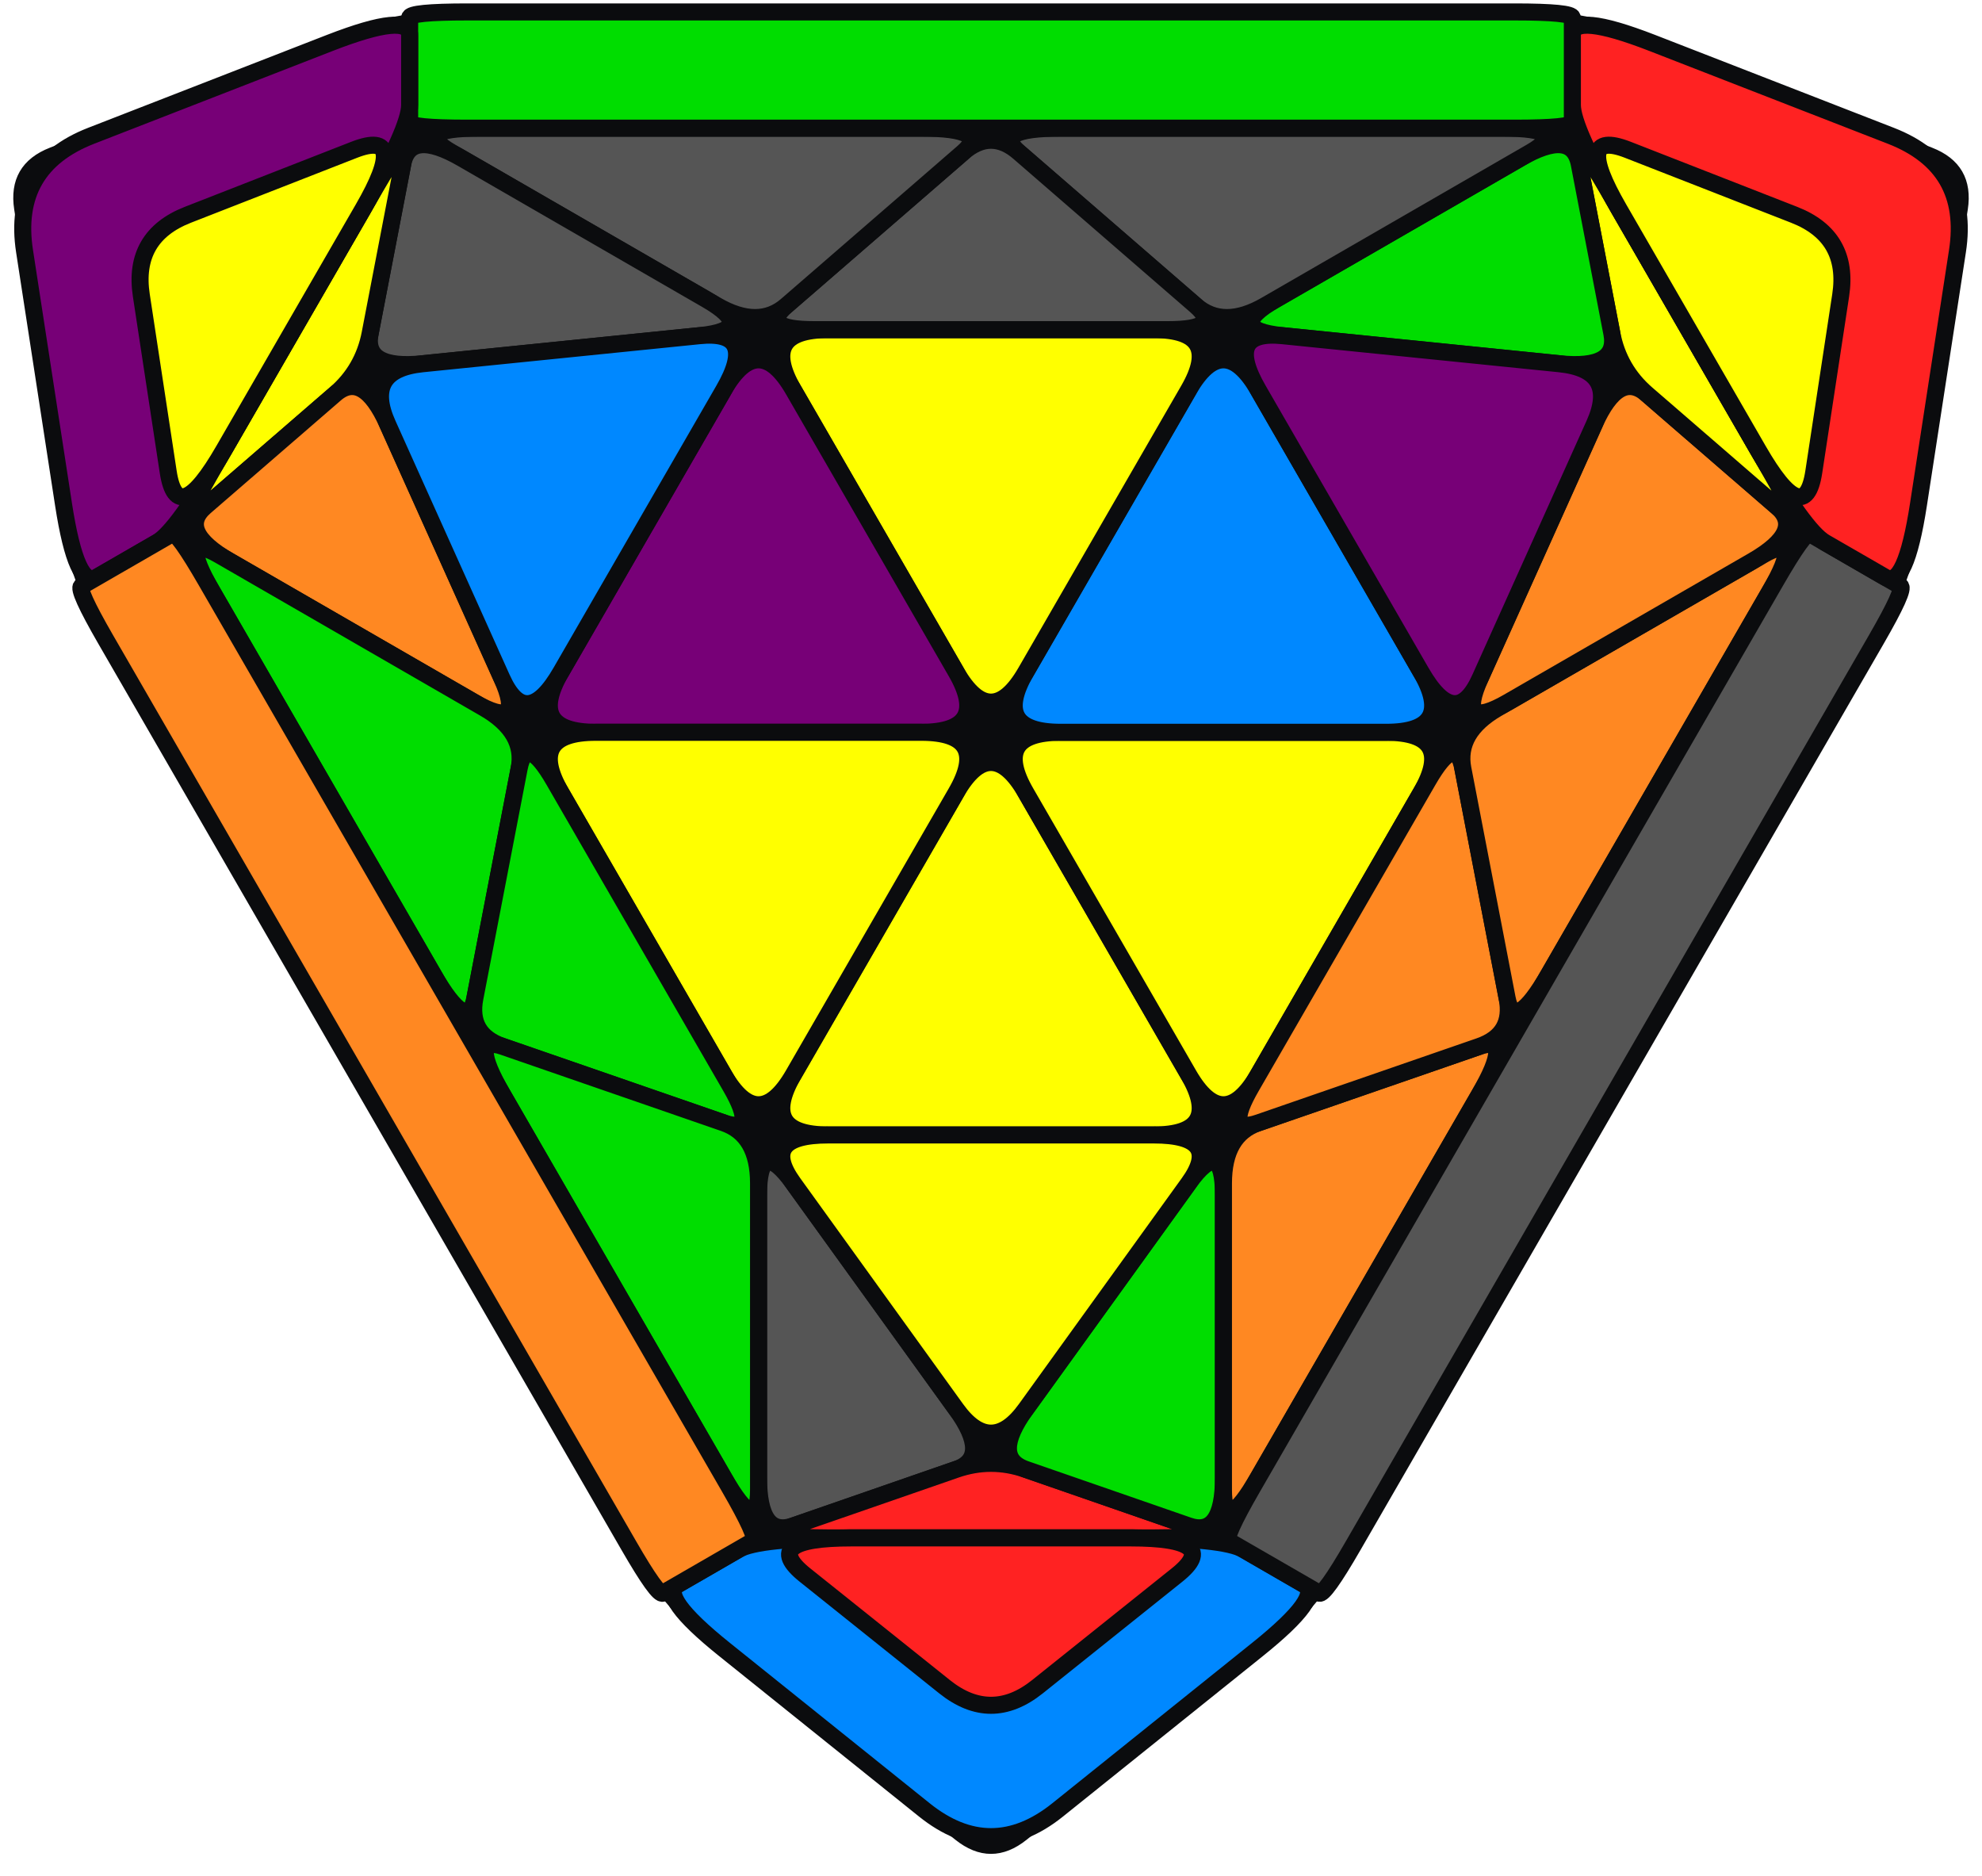
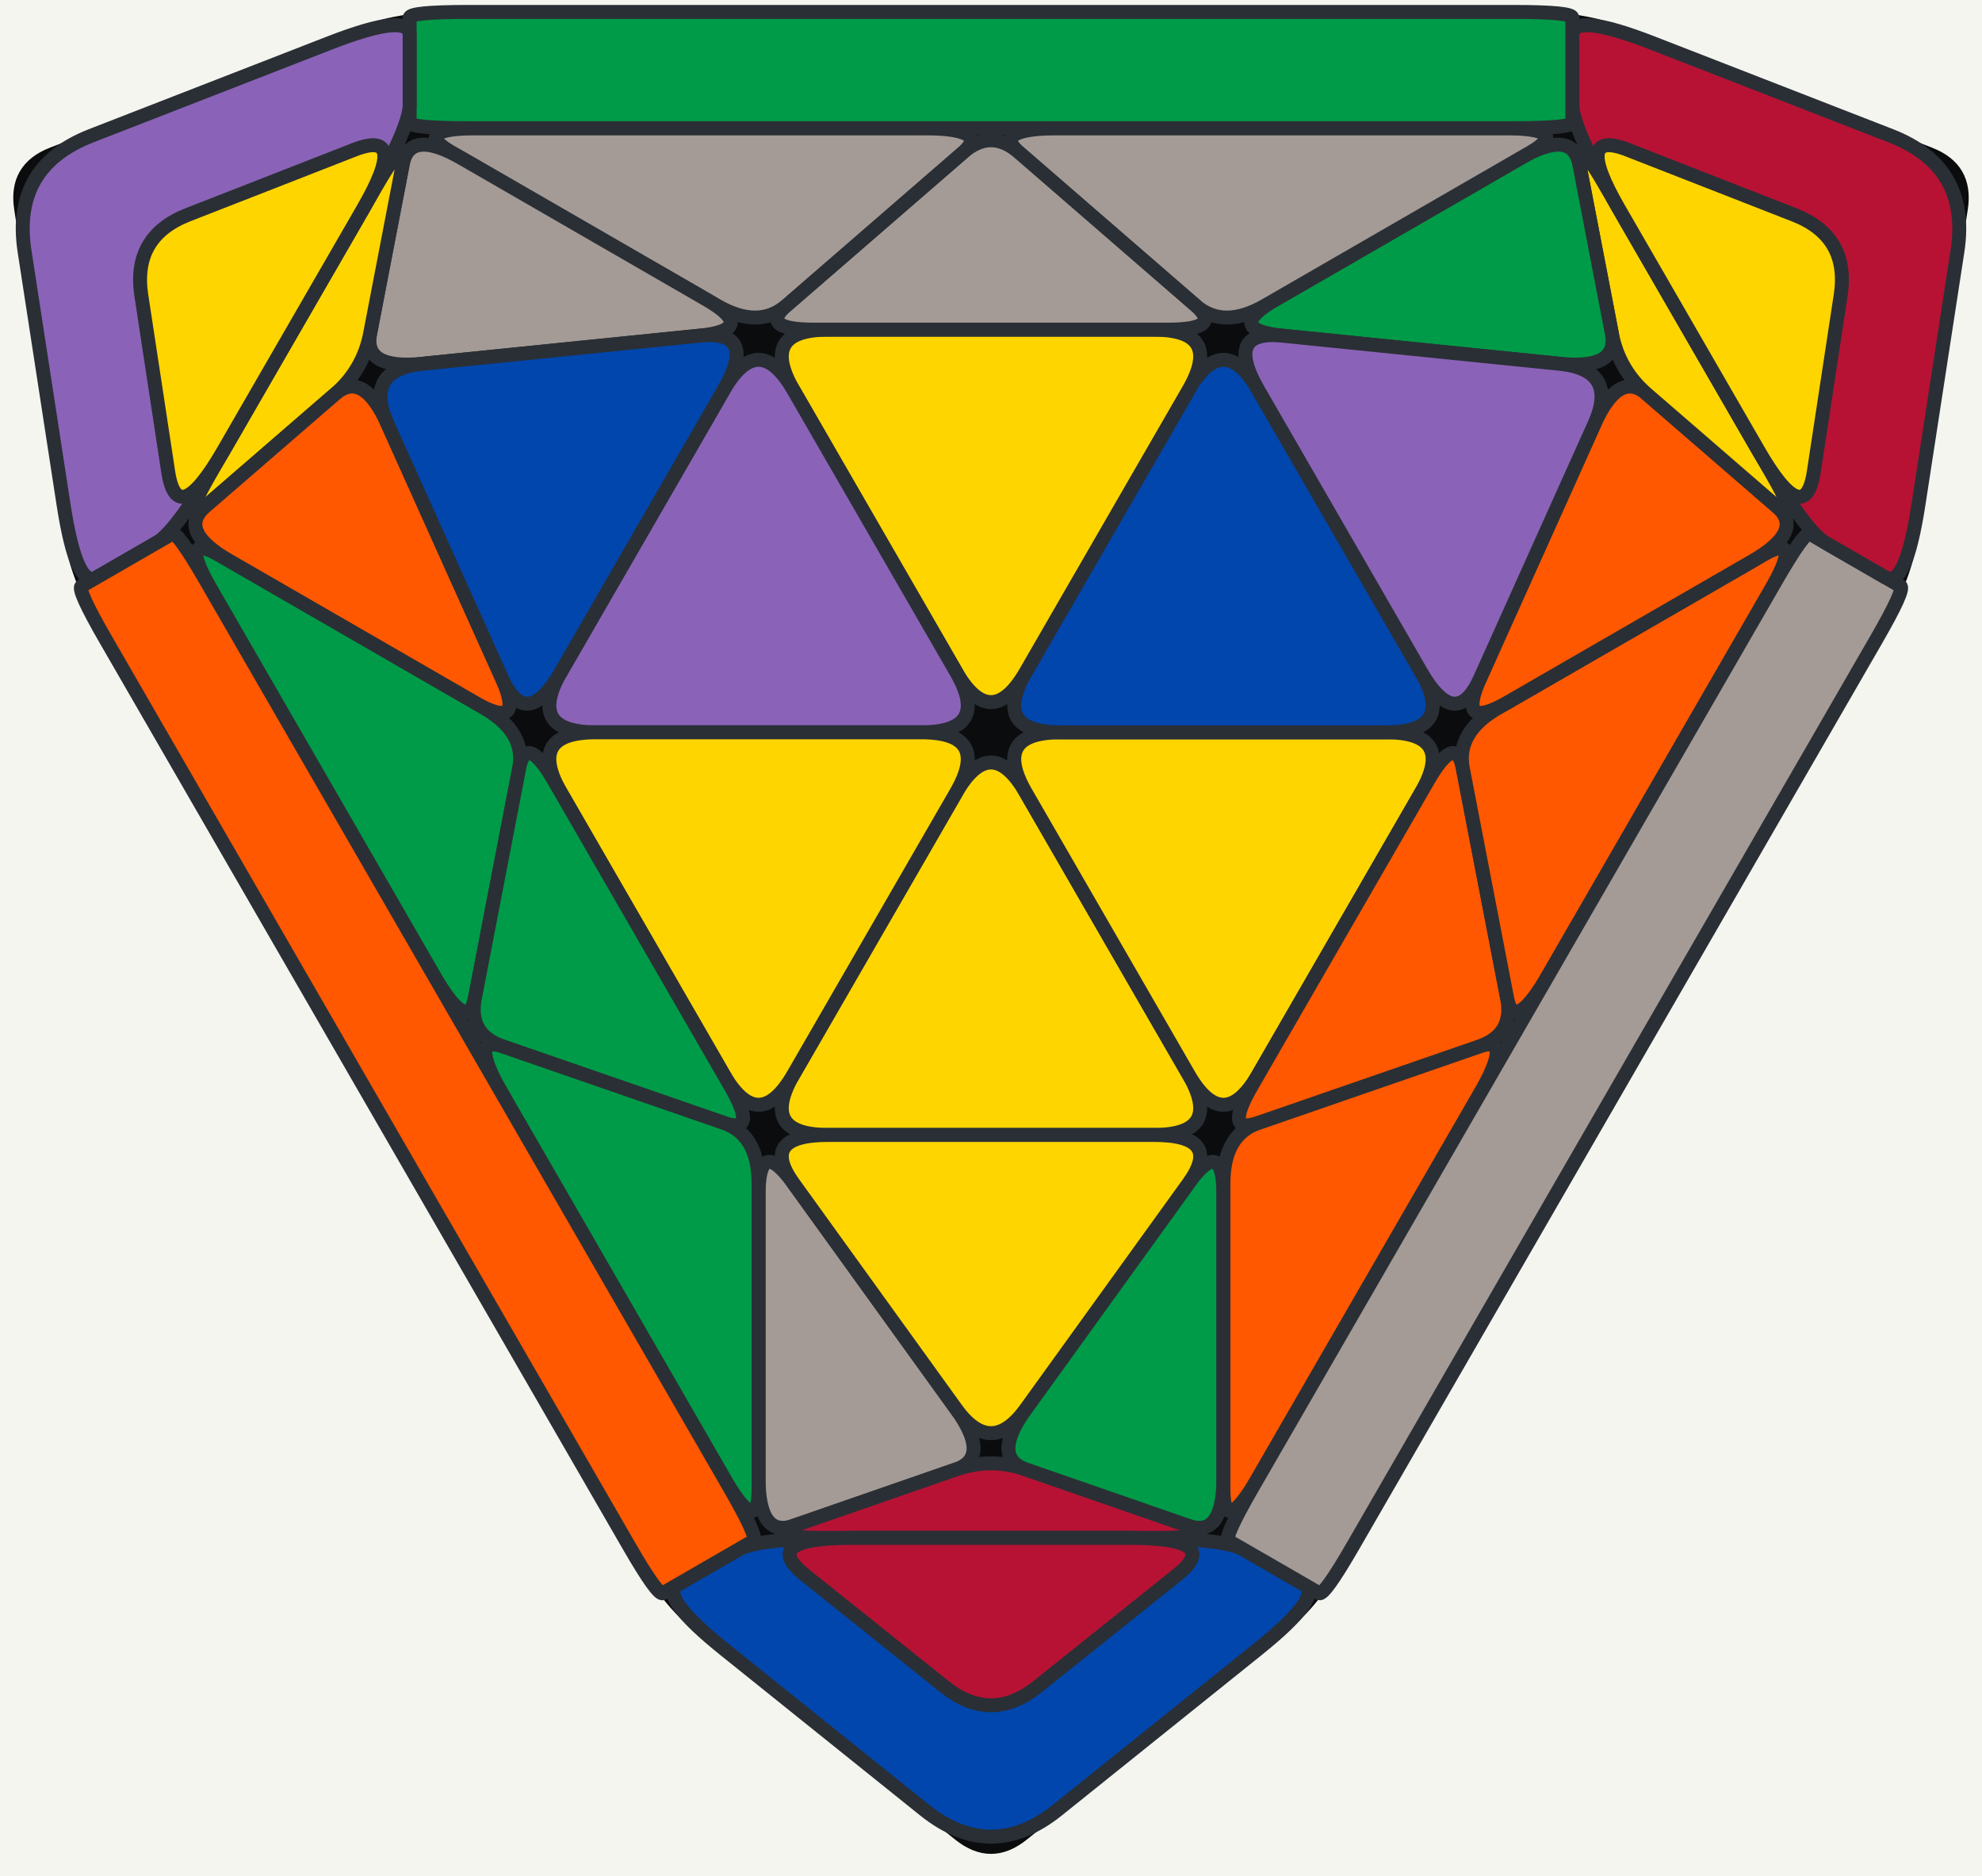
<svg xmlns="http://www.w3.org/2000/svg" viewBox="-12.79 -9.45 25.58 24.2" role="img" aria-label="TCP B3 Triangle combination and permutation, FTO 2-Look L3T case diagram">
+   <rect x="-14.79" y="-11.45" width="29.58" height="28.2" fill="#f5f5f0" rx="2.5" />
  <path d="M-3.869 11.491L-0.430 14.251Q0.000 14.596,0.430 14.251L3.869 11.491 L0.430 14.251L3.869 11.491Q4.299 11.146,5.049 9.847L11.052 -0.550 L5.049 9.847L11.052 -0.550Q11.802 -1.850,11.886 -2.395L12.557 -6.753 L11.886 -2.395L12.557 -6.753Q12.641 -7.298,12.127 -7.498L8.017 -9.096 L12.127 -7.498L8.017 -9.096Q7.503 -9.296,6.003 -9.296L-6.003 -9.296 L6.003 -9.296L-6.003 -9.296Q-7.503 -9.296,-8.017 -9.096L-12.127 -7.498 L-8.017 -9.096L-12.127 -7.498Q-12.641 -7.298,-12.557 -6.753L-11.886 -2.395 L-12.557 -6.753L-11.886 -2.395Q-11.802 -1.850,-11.052 -0.550L-5.049 9.847 L-11.052 -0.550L-5.049 9.847Q-4.299 11.146,-3.869 11.491L-0.430 14.251Z" fill="#0b0c0e" stroke="#0b0c0e" stroke-width="0.1" stroke-linejoin="round" />
-   <path d="M-0.450 0.779L-2.550 4.417Q-3.000 5.196,-2.100 5.196L2.100 5.196 L-2.100 5.196L2.100 5.196Q3.000 5.196,2.550 4.417L0.450 0.779 L2.550 4.417L0.450 0.779Q0.000 0.000,-0.450 0.779L-2.550 4.417Z" fill="#ff0" stroke="#0b0c0e" stroke-width="0.22" stroke-linejoin="round" />
-   <path d="M-3.000 5.976L-3.000 9.616Q-3.000 10.396,-2.550 10.240L-0.450 9.512 L-2.550 10.240L-0.450 9.512Q0.000 9.356,-0.450 8.732L-2.550 5.820 L-0.450 8.732L-2.550 5.820Q-3.000 5.196,-3.000 5.976L-3.000 9.616Z" fill="#555" stroke="#0b0c0e" stroke-width="0.22" stroke-linejoin="round" />
-   <path d="M-2.100 10.396L2.100 10.396Q3.000 10.396,2.550 10.240L0.450 9.512 L2.550 10.240L0.450 9.512Q0.000 9.356,-0.450 9.512L-2.550 10.240 L-0.450 9.512L-2.550 10.240Q-3.000 10.396,-2.100 10.396L2.100 10.396Z" fill="#f22" stroke="#0b0c0e" stroke-width="0.22" stroke-linejoin="round" />
-   <path d="M3.000 9.616L3.000 5.976Q3.000 5.196,2.550 5.820L0.450 8.732 L2.550 5.820L0.450 8.732Q0.000 9.356,0.450 9.512L2.550 10.240 L0.450 9.512L2.550 10.240Q3.000 10.396,3.000 9.616L3.000 5.976Z" fill="#0d0" stroke="#0b0c0e" stroke-width="0.22" stroke-linejoin="round" />
-   <path d="M2.100 5.196L-2.100 5.196Q-3.000 5.196,-2.550 5.820L-0.450 8.732 L-2.550 5.820L-0.450 8.732Q0.000 9.356,0.450 8.732L2.550 5.820 L0.450 8.732L2.550 5.820Q3.000 5.196,2.100 5.196L-2.100 5.196Z" fill="#ff0" stroke="#0b0c0e" stroke-width="0.22" stroke-linejoin="round" />
-   <path d="M0.450 0.779L2.550 4.417Q3.000 5.196,3.450 4.417L5.550 0.779 L3.450 4.417L5.550 0.779Q6.000 0.000,5.100 0.000L0.900 0.000 L5.100 0.000L0.900 0.000Q0.000 0.000,0.450 0.779L2.550 4.417Z" fill="#ff0" stroke="#0b0c0e" stroke-width="0.22" stroke-linejoin="round" />
-   <path d="M3.000 5.820L3.000 9.772Q3.000 10.396,3.450 9.616L6.301 4.678 L3.450 9.616L6.301 4.678Q6.752 3.898,6.301 4.054L3.450 5.040 L6.301 4.054L3.450 5.040Q3.000 5.196,3.000 5.820L3.000 9.772Z" fill="#f82" stroke="#0b0c0e" stroke-width="0.22" stroke-linejoin="round" />
-   <path d="M5.640 0.624L3.360 4.573Q3.000 5.196,3.450 5.040L6.301 4.054 L3.450 5.040L6.301 4.054Q6.752 3.898,6.661 3.430L6.090 0.468 L6.661 3.430L6.090 0.468Q6.000 0.000,5.640 0.624L3.360 4.573Z" fill="#f82" stroke="#0b0c0e" stroke-width="0.22" stroke-linejoin="round" />
-   <path d="M6.090 0.468L6.661 3.430Q6.752 3.898,7.202 3.118L10.053 -1.820 L7.202 3.118L10.053 -1.820Q10.503 -2.600,9.963 -2.288L6.540 -0.312 L9.963 -2.288L6.540 -0.312Q6.000 0.000,6.090 0.468L6.661 3.430Z" fill="#f82" stroke="#0b0c0e" stroke-width="0.22" stroke-linejoin="round" />
-   <path d="M-3.260 10.546L-4.039 10.996Q-4.299 11.146,-3.439 11.836L-0.860 13.906 L-3.439 11.836L-0.860 13.906Q0.000 14.596,0.860 13.906L3.439 11.836 L0.860 13.906L3.439 11.836Q4.299 11.146,4.039 10.996L3.260 10.546 L4.039 10.996L3.260 10.546Q3.000 10.396,1.800 10.396L-1.800 10.396 L1.800 10.396L-1.800 10.396Q-3.000 10.396,-3.260 10.546L-4.039 10.996Z" fill="#08f" stroke="#0b0c0e" stroke-width="0.22" stroke-linejoin="round" />
-   <path d="M-2.400 10.876L-0.600 12.316Q0.000 12.796,0.600 12.316L2.400 10.876 L0.600 12.316L2.400 10.876Q3.000 10.396,1.800 10.396L-1.800 10.396 L1.800 10.396L-1.800 10.396Q-3.000 10.396,-2.400 10.876L-0.600 12.316Z" fill="#f22" stroke="#0b0c0e" stroke-width="0.22" stroke-linejoin="round" />
-   <path d="M3.065 10.434L4.234 11.109Q4.299 11.146,4.674 10.496L11.427 -1.200 L4.674 10.496L11.427 -1.200Q11.802 -1.850,11.737 -1.887L10.568 -2.562 L11.737 -1.887L10.568 -2.562Q10.503 -2.600,10.128 -1.950L3.375 9.746 L10.128 -1.950L3.375 9.746Q3.000 10.396,3.065 10.434L4.234 11.109Z" fill="#555" stroke="#0b0c0e" stroke-width="0.22" stroke-linejoin="round" />
-   <path d="M0.900 0.000L5.100 0.000Q6.000 0.000,5.550 -0.779L3.450 -4.417 L5.550 -0.779L3.450 -4.417Q3.000 -5.196,2.550 -4.417L0.450 -0.779 L2.550 -4.417L0.450 -0.779Q-0.000 -0.000,0.900 0.000L5.100 0.000Z" fill="#08f" stroke="#0b0c0e" stroke-width="0.22" stroke-linejoin="round" />
-   <path d="M6.675 -0.390L9.828 -2.210Q10.503 -2.600,10.143 -2.912L8.463 -4.366 L10.143 -2.912L8.463 -4.366Q8.103 -4.678,7.787 -3.976L6.315 -0.702 L7.787 -3.976L6.315 -0.702Q6.000 0.000,6.675 -0.390L9.828 -2.210Z" fill="#f82" stroke="#0b0c0e" stroke-width="0.22" stroke-linejoin="round" />
-   <path d="M10.053 -3.379L7.953 -7.017Q7.503 -7.796,7.593 -7.328L8.013 -5.146 L7.593 -7.328L8.013 -5.146Q8.103 -4.678,8.463 -4.366L10.143 -2.912 L8.463 -4.366L10.143 -2.912Q10.503 -2.600,10.053 -3.379L7.953 -7.017Z" fill="#ff0" stroke="#0b0c0e" stroke-width="0.22" stroke-linejoin="round" />
-   <path d="M6.828 -7.406L3.675 -5.586Q3.000 -5.196,3.765 -5.118L7.337 -4.756 L3.765 -5.118L7.337 -4.756Q8.103 -4.678,8.013 -5.146L7.593 -7.328 L8.013 -5.146L7.593 -7.328Q7.503 -7.796,6.828 -7.406L3.675 -5.586Z" fill="#0d0" stroke="#0b0c0e" stroke-width="0.22" stroke-linejoin="round" />
-   <path d="M3.450 -4.417L5.550 -0.779Q6.000 0.000,6.315 -0.702L7.787 -3.976 L6.315 -0.702L7.787 -3.976Q8.103 -4.678,7.337 -4.756L3.765 -5.118 L7.337 -4.756L3.765 -5.118Q3.000 -5.196,3.450 -4.417L5.550 -0.779Z" fill="#707" stroke="#0b0c0e" stroke-width="0.22" stroke-linejoin="round" />
-   <path d="M0.450 -0.779L2.550 -4.417Q3.000 -5.196,2.100 -5.196L-2.100 -5.196 L2.100 -5.196L-2.100 -5.196Q-3.000 -5.196,-2.550 -4.417L-0.450 -0.779 L-2.550 -4.417L-0.450 -0.779Q-0.000 -0.000,0.450 -0.779L2.550 -4.417Z" fill="#ff0" stroke="#0b0c0e" stroke-width="0.22" stroke-linejoin="round" />
-   <path d="M3.540 -5.508L6.963 -7.484Q7.503 -7.796,6.603 -7.796L0.900 -7.796 L6.603 -7.796L0.900 -7.796Q0.000 -7.796,0.360 -7.484L2.640 -5.508 L0.360 -7.484L2.640 -5.508Q3.000 -5.196,3.540 -5.508L6.963 -7.484Z" fill="#555" stroke="#0b0c0e" stroke-width="0.22" stroke-linejoin="round" />
-   <path d="M-2.280 -5.196L2.280 -5.196Q3.000 -5.196,2.640 -5.508L0.360 -7.484 L2.640 -5.508L0.360 -7.484Q0.000 -7.796,-0.360 -7.484L-2.640 -5.508 L-0.360 -7.484L-2.640 -5.508Q-3.000 -5.196,-2.280 -5.196L2.280 -5.196Z" fill="#555" stroke="#0b0c0e" stroke-width="0.22" stroke-linejoin="round" />
-   <path d="M-2.640 -5.508L-0.360 -7.484Q0.000 -7.796,-0.900 -7.796L-6.603 -7.796 L-0.900 -7.796L-6.603 -7.796Q-7.503 -7.796,-6.963 -7.484L-3.540 -5.508 L-6.963 -7.484L-3.540 -5.508Q-3.000 -5.196,-2.640 -5.508L-0.360 -7.484Z" fill="#555" stroke="#0b0c0e" stroke-width="0.22" stroke-linejoin="round" />
-   <path d="M10.763 -2.450L11.543 -2.000Q11.802 -1.850,11.970 -2.940L12.473 -6.208 L11.970 -2.940L12.473 -6.208Q12.641 -7.298,11.613 -7.698L8.531 -8.897 L11.613 -7.698L8.531 -8.897Q7.503 -9.296,7.503 -8.996L7.503 -8.096 L7.503 -8.996L7.503 -8.096Q7.503 -7.796,8.103 -6.757L9.903 -3.639 L8.103 -6.757L9.903 -3.639Q10.503 -2.600,10.763 -2.450L11.543 -2.000Z" fill="#f22" stroke="#0b0c0e" stroke-width="0.22" stroke-linejoin="round" />
-   <path d="M10.619 -3.360L10.966 -5.638Q11.082 -6.398,10.366 -6.678L8.219 -7.517 L10.366 -6.678L8.219 -7.517Q7.503 -7.796,8.103 -6.757L9.903 -3.639 L8.103 -6.757L9.903 -3.639Q10.503 -2.600,10.619 -3.360L10.966 -5.638Z" fill="#ff0" stroke="#0b0c0e" stroke-width="0.22" stroke-linejoin="round" />
-   <path d="M7.503 -7.871L7.503 -9.221Q7.503 -9.296,6.753 -9.296L-6.753 -9.296 L6.753 -9.296L-6.753 -9.296Q-7.503 -9.296,-7.503 -9.221L-7.503 -7.871 L-7.503 -9.221L-7.503 -7.871Q-7.503 -7.796,-6.753 -7.796L6.753 -7.796 L-6.753 -7.796L6.753 -7.796Q7.503 -7.796,7.503 -7.871L7.503 -9.221Z" fill="#0d0" stroke="#0b0c0e" stroke-width="0.22" stroke-linejoin="round" />
-   <path d="M-0.450 -0.779L-2.550 -4.417Q-3.000 -5.196,-3.450 -4.417L-5.550 -0.779 L-3.450 -4.417L-5.550 -0.779Q-6.000 0.000,-5.100 0.000L-0.900 0.000 L-5.100 0.000L-0.900 0.000Q0.000 0.000,-0.450 -0.779L-2.550 -4.417Z" fill="#707" stroke="#0b0c0e" stroke-width="0.22" stroke-linejoin="round" />
-   <path d="M-3.675 -5.586L-6.828 -7.406Q-7.503 -7.796,-7.593 -7.328L-8.013 -5.146 L-7.593 -7.328L-8.013 -5.146Q-8.103 -4.678,-7.337 -4.756L-3.765 -5.118 L-7.337 -4.756L-3.765 -5.118Q-3.000 -5.196,-3.675 -5.586L-6.828 -7.406Z" fill="#555" stroke="#0b0c0e" stroke-width="0.22" stroke-linejoin="round" />
-   <path d="M-7.953 -7.017L-10.053 -3.379Q-10.503 -2.600,-10.143 -2.912L-8.463 -4.366 L-10.143 -2.912L-8.463 -4.366Q-8.103 -4.678,-8.013 -5.146L-7.593 -7.328 L-8.013 -5.146L-7.593 -7.328Q-7.503 -7.796,-7.953 -7.017L-10.053 -3.379Z" fill="#ff0" stroke="#0b0c0e" stroke-width="0.22" stroke-linejoin="round" />
-   <path d="M-9.828 -2.210L-6.675 -0.390Q-6.000 0.000,-6.315 -0.702L-7.787 -3.976 L-6.315 -0.702L-7.787 -3.976Q-8.103 -4.678,-8.463 -4.366L-10.143 -2.912 L-8.463 -4.366L-10.143 -2.912Q-10.503 -2.600,-9.828 -2.210L-6.675 -0.390Z" fill="#f82" stroke="#0b0c0e" stroke-width="0.22" stroke-linejoin="round" />
-   <path d="M-5.550 -0.779L-3.450 -4.417Q-3.000 -5.196,-3.765 -5.118L-7.337 -4.756 L-3.765 -5.118L-7.337 -4.756Q-8.103 -4.678,-7.787 -3.976L-6.315 -0.702 L-7.787 -3.976L-6.315 -0.702Q-6.000 0.000,-5.550 -0.779L-3.450 -4.417Z" fill="#08f" stroke="#0b0c0e" stroke-width="0.22" stroke-linejoin="round" />
-   <path d="M-0.900 0.000L-5.100 0.000Q-6.000 0.000,-5.550 0.779L-3.450 4.417 L-5.550 0.779L-3.450 4.417Q-3.000 5.196,-2.550 4.417L-0.450 0.779 L-2.550 4.417L-0.450 0.779Q0.000 0.000,-0.900 0.000L-5.100 0.000Z" fill="#ff0" stroke="#0b0c0e" stroke-width="0.22" stroke-linejoin="round" />
-   <path d="M-6.540 -0.312L-9.963 -2.288Q-10.503 -2.600,-10.053 -1.820L-7.202 3.118 L-10.053 -1.820L-7.202 3.118Q-6.752 3.898,-6.661 3.430L-6.090 0.468 L-6.661 3.430L-6.090 0.468Q-6.000 0.000,-6.540 -0.312L-9.963 -2.288Z" fill="#0d0" stroke="#0b0c0e" stroke-width="0.22" stroke-linejoin="round" />
-   <path d="M-3.360 4.573L-5.640 0.624Q-6.000 0.000,-6.090 0.468L-6.661 3.430 L-6.090 0.468L-6.661 3.430Q-6.752 3.898,-6.301 4.054L-3.450 5.040 L-6.301 4.054L-3.450 5.040Q-3.000 5.196,-3.360 4.573L-5.640 0.624Z" fill="#0d0" stroke="#0b0c0e" stroke-width="0.22" stroke-linejoin="round" />
-   <path d="M-3.450 5.040L-6.301 4.054Q-6.752 3.898,-6.301 4.678L-3.450 9.616 L-6.301 4.678L-3.450 9.616Q-3.000 10.396,-3.000 9.772L-3.000 5.820 L-3.000 9.772L-3.000 5.820Q-3.000 5.196,-3.450 5.040L-6.301 4.054Z" fill="#0d0" stroke="#0b0c0e" stroke-width="0.22" stroke-linejoin="round" />
-   <path d="M-7.503 -8.096L-7.503 -8.996Q-7.503 -9.296,-8.531 -8.897L-11.613 -7.698 L-8.531 -8.897L-11.613 -7.698Q-12.641 -7.298,-12.473 -6.208L-11.970 -2.940 L-12.473 -6.208L-11.970 -2.940Q-11.802 -1.850,-11.543 -2.000L-10.763 -2.450 L-11.543 -2.000L-10.763 -2.450Q-10.503 -2.600,-9.903 -3.639L-8.103 -6.757 L-9.903 -3.639L-8.103 -6.757Q-7.503 -7.796,-7.503 -8.096L-7.503 -8.996Z" fill="#707" stroke="#0b0c0e" stroke-width="0.22" stroke-linejoin="round" />
-   <path d="M-8.219 -7.517L-10.366 -6.678Q-11.082 -6.398,-10.966 -5.638L-10.619 -3.360 L-10.966 -5.638L-10.619 -3.360Q-10.503 -2.600,-9.903 -3.639L-8.103 -6.757 L-9.903 -3.639L-8.103 -6.757Q-7.503 -7.796,-8.219 -7.517L-10.366 -6.678Z" fill="#ff0" stroke="#0b0c0e" stroke-width="0.22" stroke-linejoin="round" />
-   <path d="M-10.568 -2.562L-11.737 -1.887Q-11.802 -1.850,-11.427 -1.200L-4.674 10.496 L-11.427 -1.200L-4.674 10.496Q-4.299 11.146,-4.234 11.109L-3.065 10.434 L-4.234 11.109L-3.065 10.434Q-3.000 10.396,-3.375 9.746L-10.128 -1.950 L-3.375 9.746L-10.128 -1.950Q-10.503 -2.600,-10.568 -2.562L-11.737 -1.887Z" fill="#f82" stroke="#0b0c0e" stroke-width="0.22" stroke-linejoin="round" />
+   <path d="M-0.450 0.779L-2.550 4.417Q-3.000 5.196,-2.100 5.196L2.100 5.196 L-2.100 5.196L2.100 5.196Q3.000 5.196,2.550 4.417L0.450 0.779 L2.550 4.417L0.450 0.779Q0.000 0.000,-0.450 0.779L-2.550 4.417Z" fill="#ffd500" stroke="#2a2f35" stroke-width="0.18" stroke-linejoin="round" />
+   <path d="M-3.000 5.976L-3.000 9.616Q-3.000 10.396,-2.550 10.240L-0.450 9.512 L-2.550 10.240L-0.450 9.512Q0.000 9.356,-0.450 8.732L-2.550 5.820 L-0.450 8.732L-2.550 5.820Q-3.000 5.196,-3.000 5.976L-3.000 9.616Z" fill="#a49b96" stroke="#2a2f35" stroke-width="0.18" stroke-linejoin="round" />
+   <path d="M-2.100 10.396L2.100 10.396Q3.000 10.396,2.550 10.240L0.450 9.512 L2.550 10.240L0.450 9.512Q0.000 9.356,-0.450 9.512L-2.550 10.240 L-0.450 9.512L-2.550 10.240Q-3.000 10.396,-2.100 10.396L2.100 10.396Z" fill="#b71234" stroke="#2a2f35" stroke-width="0.18" stroke-linejoin="round" />
+   <path d="M3.000 9.616L3.000 5.976Q3.000 5.196,2.550 5.820L0.450 8.732 L2.550 5.820L0.450 8.732Q0.000 9.356,0.450 9.512L2.550 10.240 L0.450 9.512L2.550 10.240Q3.000 10.396,3.000 9.616L3.000 5.976Z" fill="#009b48" stroke="#2a2f35" stroke-width="0.18" stroke-linejoin="round" />
+   <path d="M2.100 5.196L-2.100 5.196Q-3.000 5.196,-2.550 5.820L-0.450 8.732 L-2.550 5.820L-0.450 8.732Q0.000 9.356,0.450 8.732L2.550 5.820 L0.450 8.732L2.550 5.820Q3.000 5.196,2.100 5.196L-2.100 5.196Z" fill="#ffd500" stroke="#2a2f35" stroke-width="0.18" stroke-linejoin="round" />
+   <path d="M0.450 0.779L2.550 4.417Q3.000 5.196,3.450 4.417L5.550 0.779 L3.450 4.417L5.550 0.779Q6.000 0.000,5.100 0.000L0.900 0.000 L5.100 0.000L0.900 0.000Q0.000 0.000,0.450 0.779L2.550 4.417Z" fill="#ffd500" stroke="#2a2f35" stroke-width="0.18" stroke-linejoin="round" />
+   <path d="M3.000 5.820L3.000 9.772Q3.000 10.396,3.450 9.616L6.301 4.678 L3.450 9.616L6.301 4.678Q6.752 3.898,6.301 4.054L3.450 5.040 L6.301 4.054L3.450 5.040Q3.000 5.196,3.000 5.820L3.000 9.772Z" fill="#ff5800" stroke="#2a2f35" stroke-width="0.18" stroke-linejoin="round" />
+   <path d="M5.640 0.624L3.360 4.573Q3.000 5.196,3.450 5.040L6.301 4.054 L3.450 5.040L6.301 4.054Q6.752 3.898,6.661 3.430L6.090 0.468 L6.661 3.430L6.090 0.468Q6.000 0.000,5.640 0.624L3.360 4.573Z" fill="#ff5800" stroke="#2a2f35" stroke-width="0.18" stroke-linejoin="round" />
+   <path d="M6.090 0.468L6.661 3.430Q6.752 3.898,7.202 3.118L10.053 -1.820 L7.202 3.118L10.053 -1.820Q10.503 -2.600,9.963 -2.288L6.540 -0.312 L9.963 -2.288L6.540 -0.312Q6.000 0.000,6.090 0.468L6.661 3.430Z" fill="#ff5800" stroke="#2a2f35" stroke-width="0.18" stroke-linejoin="round" />
+   <path d="M-3.260 10.546L-4.039 10.996Q-4.299 11.146,-3.439 11.836L-0.860 13.906 L-3.439 11.836L-0.860 13.906Q0.000 14.596,0.860 13.906L3.439 11.836 L0.860 13.906L3.439 11.836Q4.299 11.146,4.039 10.996L3.260 10.546 L4.039 10.996L3.260 10.546Q3.000 10.396,1.800 10.396L-1.800 10.396 L1.800 10.396L-1.800 10.396Q-3.000 10.396,-3.260 10.546L-4.039 10.996Z" fill="#0046ad" stroke="#2a2f35" stroke-width="0.18" stroke-linejoin="round" />
+   <path d="M-2.400 10.876L-0.600 12.316Q0.000 12.796,0.600 12.316L2.400 10.876 L0.600 12.316L2.400 10.876Q3.000 10.396,1.800 10.396L-1.800 10.396 L1.800 10.396L-1.800 10.396Q-3.000 10.396,-2.400 10.876L-0.600 12.316Z" fill="#b71234" stroke="#2a2f35" stroke-width="0.18" stroke-linejoin="round" />
+   <path d="M3.065 10.434L4.234 11.109Q4.299 11.146,4.674 10.496L11.427 -1.200 L4.674 10.496L11.427 -1.200Q11.802 -1.850,11.737 -1.887L10.568 -2.562 L11.737 -1.887L10.568 -2.562Q10.503 -2.600,10.128 -1.950L3.375 9.746 L10.128 -1.950L3.375 9.746Q3.000 10.396,3.065 10.434L4.234 11.109Z" fill="#a49b96" stroke="#2a2f35" stroke-width="0.18" stroke-linejoin="round" />
+   <path d="M0.900 0.000L5.100 0.000Q6.000 0.000,5.550 -0.779L3.450 -4.417 L5.550 -0.779L3.450 -4.417Q3.000 -5.196,2.550 -4.417L0.450 -0.779 L2.550 -4.417L0.450 -0.779Q-0.000 -0.000,0.900 0.000L5.100 0.000Z" fill="#0046ad" stroke="#2a2f35" stroke-width="0.18" stroke-linejoin="round" />
+   <path d="M6.675 -0.390L9.828 -2.210Q10.503 -2.600,10.143 -2.912L8.463 -4.366 L10.143 -2.912L8.463 -4.366Q8.103 -4.678,7.787 -3.976L6.315 -0.702 L7.787 -3.976L6.315 -0.702Q6.000 0.000,6.675 -0.390L9.828 -2.210Z" fill="#ff5800" stroke="#2a2f35" stroke-width="0.18" stroke-linejoin="round" />
+   <path d="M10.053 -3.379L7.953 -7.017Q7.503 -7.796,7.593 -7.328L8.013 -5.146 L7.593 -7.328L8.013 -5.146Q8.103 -4.678,8.463 -4.366L10.143 -2.912 L8.463 -4.366L10.143 -2.912Q10.503 -2.600,10.053 -3.379L7.953 -7.017Z" fill="#ffd500" stroke="#2a2f35" stroke-width="0.18" stroke-linejoin="round" />
+   <path d="M6.828 -7.406L3.675 -5.586Q3.000 -5.196,3.765 -5.118L7.337 -4.756 L3.765 -5.118L7.337 -4.756Q8.103 -4.678,8.013 -5.146L7.593 -7.328 L8.013 -5.146L7.593 -7.328Q7.503 -7.796,6.828 -7.406L3.675 -5.586Z" fill="#009b48" stroke="#2a2f35" stroke-width="0.18" stroke-linejoin="round" />
+   <path d="M3.450 -4.417L5.550 -0.779Q6.000 0.000,6.315 -0.702L7.787 -3.976 L6.315 -0.702L7.787 -3.976Q8.103 -4.678,7.337 -4.756L3.765 -5.118 L7.337 -4.756L3.765 -5.118Q3.000 -5.196,3.450 -4.417L5.550 -0.779Z" fill="#8a63b8" stroke="#2a2f35" stroke-width="0.18" stroke-linejoin="round" />
+   <path d="M0.450 -0.779L2.550 -4.417Q3.000 -5.196,2.100 -5.196L-2.100 -5.196 L2.100 -5.196L-2.100 -5.196Q-3.000 -5.196,-2.550 -4.417L-0.450 -0.779 L-2.550 -4.417L-0.450 -0.779Q-0.000 -0.000,0.450 -0.779L2.550 -4.417Z" fill="#ffd500" stroke="#2a2f35" stroke-width="0.18" stroke-linejoin="round" />
+   <path d="M3.540 -5.508L6.963 -7.484Q7.503 -7.796,6.603 -7.796L0.900 -7.796 L6.603 -7.796L0.900 -7.796Q0.000 -7.796,0.360 -7.484L2.640 -5.508 L0.360 -7.484L2.640 -5.508Q3.000 -5.196,3.540 -5.508L6.963 -7.484Z" fill="#a49b96" stroke="#2a2f35" stroke-width="0.18" stroke-linejoin="round" />
+   <path d="M-2.280 -5.196L2.280 -5.196Q3.000 -5.196,2.640 -5.508L0.360 -7.484 L2.640 -5.508L0.360 -7.484Q0.000 -7.796,-0.360 -7.484L-2.640 -5.508 L-0.360 -7.484L-2.640 -5.508Q-3.000 -5.196,-2.280 -5.196L2.280 -5.196Z" fill="#a49b96" stroke="#2a2f35" stroke-width="0.18" stroke-linejoin="round" />
+   <path d="M-2.640 -5.508L-0.360 -7.484Q0.000 -7.796,-0.900 -7.796L-6.603 -7.796 L-0.900 -7.796L-6.603 -7.796Q-7.503 -7.796,-6.963 -7.484L-3.540 -5.508 L-6.963 -7.484L-3.540 -5.508Q-3.000 -5.196,-2.640 -5.508L-0.360 -7.484Z" fill="#a49b96" stroke="#2a2f35" stroke-width="0.18" stroke-linejoin="round" />
+   <path d="M10.763 -2.450L11.543 -2.000Q11.802 -1.850,11.970 -2.940L12.473 -6.208 L11.970 -2.940L12.473 -6.208Q12.641 -7.298,11.613 -7.698L8.531 -8.897 L11.613 -7.698L8.531 -8.897Q7.503 -9.296,7.503 -8.996L7.503 -8.096 L7.503 -8.996L7.503 -8.096Q7.503 -7.796,8.103 -6.757L9.903 -3.639 L8.103 -6.757L9.903 -3.639Q10.503 -2.600,10.763 -2.450L11.543 -2.000Z" fill="#b71234" stroke="#2a2f35" stroke-width="0.18" stroke-linejoin="round" />
+   <path d="M10.619 -3.360L10.966 -5.638Q11.082 -6.398,10.366 -6.678L8.219 -7.517 L10.366 -6.678L8.219 -7.517Q7.503 -7.796,8.103 -6.757L9.903 -3.639 L8.103 -6.757L9.903 -3.639Q10.503 -2.600,10.619 -3.360L10.966 -5.638Z" fill="#ffd500" stroke="#2a2f35" stroke-width="0.18" stroke-linejoin="round" />
+   <path d="M7.503 -7.871L7.503 -9.221Q7.503 -9.296,6.753 -9.296L-6.753 -9.296 L6.753 -9.296L-6.753 -9.296Q-7.503 -9.296,-7.503 -9.221L-7.503 -7.871 L-7.503 -9.221L-7.503 -7.871Q-7.503 -7.796,-6.753 -7.796L6.753 -7.796 L-6.753 -7.796L6.753 -7.796Q7.503 -7.796,7.503 -7.871L7.503 -9.221Z" fill="#009b48" stroke="#2a2f35" stroke-width="0.18" stroke-linejoin="round" />
+   <path d="M-0.450 -0.779L-2.550 -4.417Q-3.000 -5.196,-3.450 -4.417L-5.550 -0.779 L-3.450 -4.417L-5.550 -0.779Q-6.000 0.000,-5.100 0.000L-0.900 0.000 L-5.100 0.000L-0.900 0.000Q0.000 0.000,-0.450 -0.779L-2.550 -4.417Z" fill="#8a63b8" stroke="#2a2f35" stroke-width="0.18" stroke-linejoin="round" />
+   <path d="M-3.675 -5.586L-6.828 -7.406Q-7.503 -7.796,-7.593 -7.328L-8.013 -5.146 L-7.593 -7.328L-8.013 -5.146Q-8.103 -4.678,-7.337 -4.756L-3.765 -5.118 L-7.337 -4.756L-3.765 -5.118Q-3.000 -5.196,-3.675 -5.586L-6.828 -7.406Z" fill="#a49b96" stroke="#2a2f35" stroke-width="0.18" stroke-linejoin="round" />
+   <path d="M-7.953 -7.017L-10.053 -3.379Q-10.503 -2.600,-10.143 -2.912L-8.463 -4.366 L-10.143 -2.912L-8.463 -4.366Q-8.103 -4.678,-8.013 -5.146L-7.593 -7.328 L-8.013 -5.146L-7.593 -7.328Q-7.503 -7.796,-7.953 -7.017L-10.053 -3.379Z" fill="#ffd500" stroke="#2a2f35" stroke-width="0.18" stroke-linejoin="round" />
+   <path d="M-9.828 -2.210L-6.675 -0.390Q-6.000 0.000,-6.315 -0.702L-7.787 -3.976 L-6.315 -0.702L-7.787 -3.976Q-8.103 -4.678,-8.463 -4.366L-10.143 -2.912 L-8.463 -4.366L-10.143 -2.912Q-10.503 -2.600,-9.828 -2.210L-6.675 -0.390Z" fill="#ff5800" stroke="#2a2f35" stroke-width="0.18" stroke-linejoin="round" />
+   <path d="M-5.550 -0.779L-3.450 -4.417Q-3.000 -5.196,-3.765 -5.118L-7.337 -4.756 L-3.765 -5.118L-7.337 -4.756Q-8.103 -4.678,-7.787 -3.976L-6.315 -0.702 L-7.787 -3.976L-6.315 -0.702Q-6.000 0.000,-5.550 -0.779L-3.450 -4.417Z" fill="#0046ad" stroke="#2a2f35" stroke-width="0.18" stroke-linejoin="round" />
+   <path d="M-0.900 0.000L-5.100 0.000Q-6.000 0.000,-5.550 0.779L-3.450 4.417 L-5.550 0.779L-3.450 4.417Q-3.000 5.196,-2.550 4.417L-0.450 0.779 L-2.550 4.417L-0.450 0.779Q0.000 0.000,-0.900 0.000L-5.100 0.000Z" fill="#ffd500" stroke="#2a2f35" stroke-width="0.18" stroke-linejoin="round" />
+   <path d="M-6.540 -0.312L-9.963 -2.288Q-10.503 -2.600,-10.053 -1.820L-7.202 3.118 L-10.053 -1.820L-7.202 3.118Q-6.752 3.898,-6.661 3.430L-6.090 0.468 L-6.661 3.430L-6.090 0.468Q-6.000 0.000,-6.540 -0.312L-9.963 -2.288Z" fill="#009b48" stroke="#2a2f35" stroke-width="0.18" stroke-linejoin="round" />
+   <path d="M-3.360 4.573L-5.640 0.624Q-6.000 0.000,-6.090 0.468L-6.661 3.430 L-6.090 0.468L-6.661 3.430Q-6.752 3.898,-6.301 4.054L-3.450 5.040 L-6.301 4.054L-3.450 5.040Q-3.000 5.196,-3.360 4.573L-5.640 0.624Z" fill="#009b48" stroke="#2a2f35" stroke-width="0.18" stroke-linejoin="round" />
+   <path d="M-3.450 5.040L-6.301 4.054Q-6.752 3.898,-6.301 4.678L-3.450 9.616 L-6.301 4.678L-3.450 9.616Q-3.000 10.396,-3.000 9.772L-3.000 5.820 L-3.000 9.772L-3.000 5.820Q-3.000 5.196,-3.450 5.040L-6.301 4.054Z" fill="#009b48" stroke="#2a2f35" stroke-width="0.18" stroke-linejoin="round" />
+   <path d="M-7.503 -8.096L-7.503 -8.996Q-7.503 -9.296,-8.531 -8.897L-11.613 -7.698 L-8.531 -8.897L-11.613 -7.698Q-12.641 -7.298,-12.473 -6.208L-11.970 -2.940 L-12.473 -6.208L-11.970 -2.940Q-11.802 -1.850,-11.543 -2.000L-10.763 -2.450 L-11.543 -2.000L-10.763 -2.450Q-10.503 -2.600,-9.903 -3.639L-8.103 -6.757 L-9.903 -3.639L-8.103 -6.757Q-7.503 -7.796,-7.503 -8.096L-7.503 -8.996Z" fill="#8a63b8" stroke="#2a2f35" stroke-width="0.18" stroke-linejoin="round" />
+   <path d="M-8.219 -7.517L-10.366 -6.678Q-11.082 -6.398,-10.966 -5.638L-10.619 -3.360 L-10.966 -5.638L-10.619 -3.360Q-10.503 -2.600,-9.903 -3.639L-8.103 -6.757 L-9.903 -3.639L-8.103 -6.757Q-7.503 -7.796,-8.219 -7.517L-10.366 -6.678Z" fill="#ffd500" stroke="#2a2f35" stroke-width="0.18" stroke-linejoin="round" />
+   <path d="M-10.568 -2.562L-11.737 -1.887Q-11.802 -1.850,-11.427 -1.200L-4.674 10.496 L-11.427 -1.200L-4.674 10.496Q-4.299 11.146,-4.234 11.109L-3.065 10.434 L-4.234 11.109L-3.065 10.434Q-3.000 10.396,-3.375 9.746L-10.128 -1.950 L-3.375 9.746L-10.128 -1.950Q-10.503 -2.600,-10.568 -2.562L-11.737 -1.887Z" fill="#ff5800" stroke="#2a2f35" stroke-width="0.18" stroke-linejoin="round" />
</svg>
